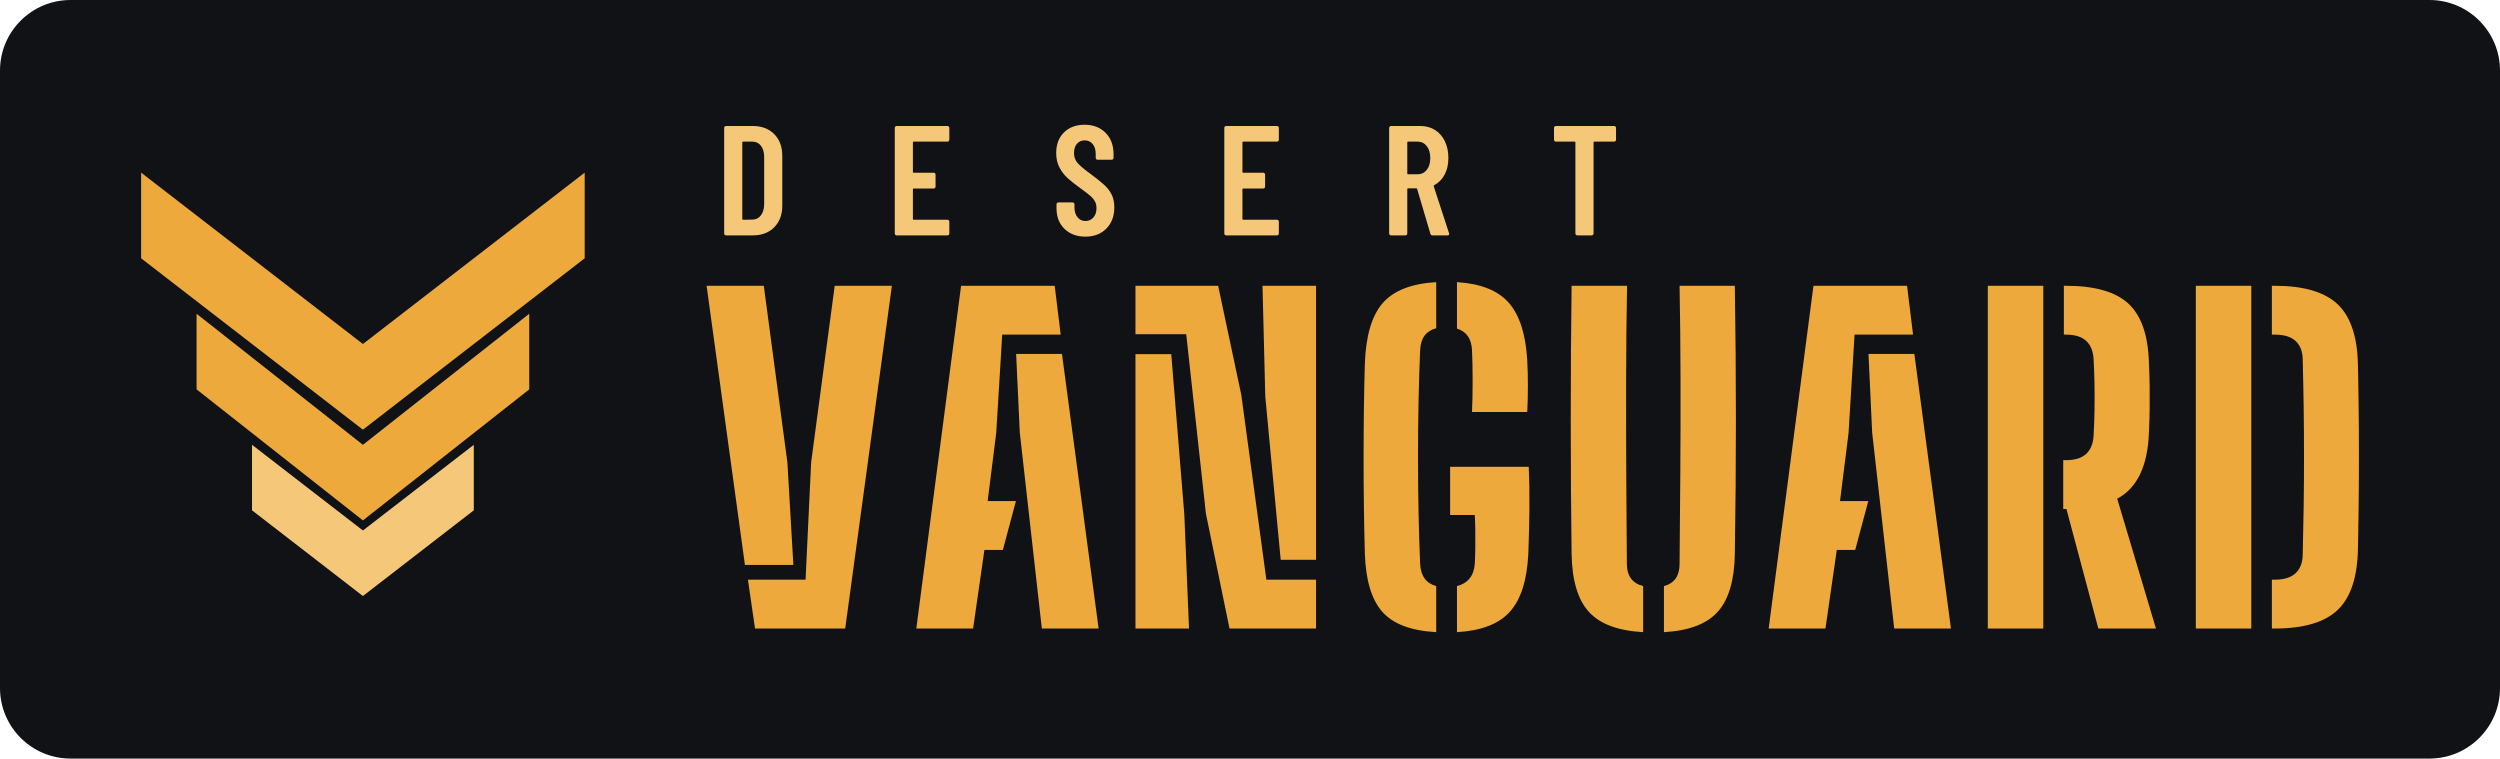
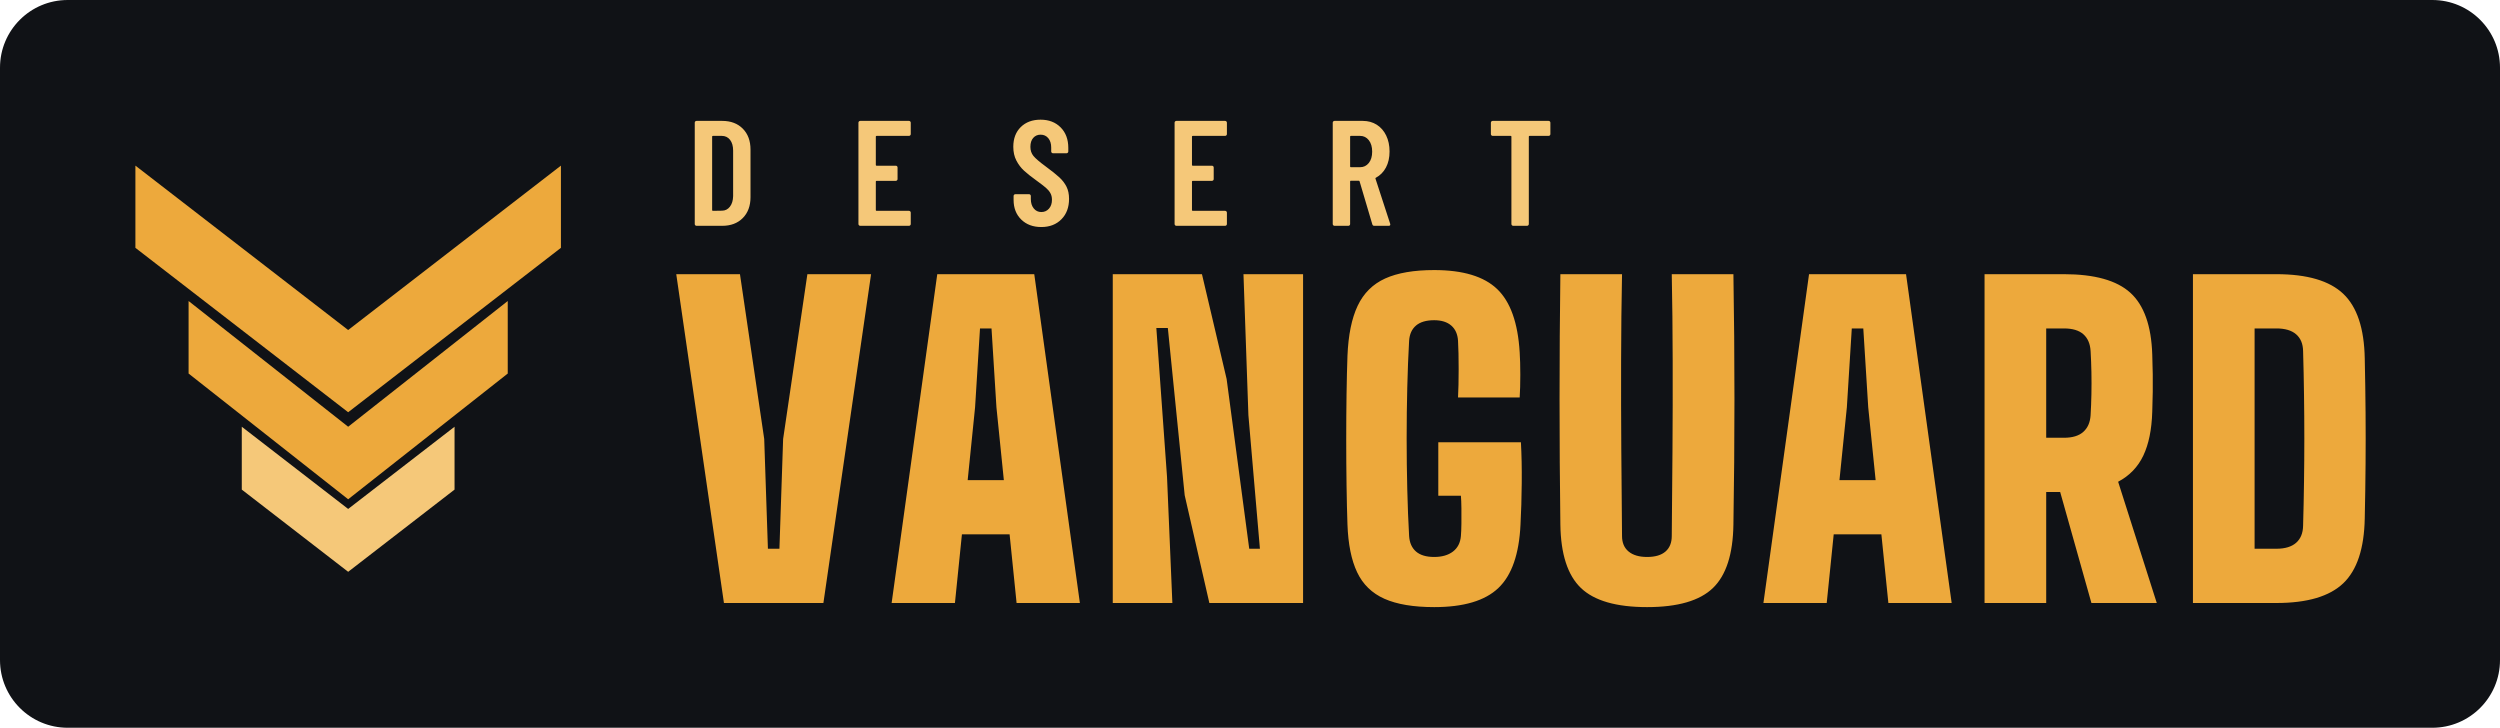
- <svg xmlns="http://www.w3.org/2000/svg" width="992" height="301" viewBox="0 0 992 301">
+ <svg xmlns="http://www.w3.org/2000/svg" width="1034" height="301" viewBox="0 0 1034 301">
  <rect width="100%" height="100%" rx="28" fill="#101216" />
  <g transform="translate(44 44)">
    <g transform="translate(0 6.5) scale(2.0)">
      <path d="M6 26L50 60L94 26V9L50 43L6 9Z" fill="#EDA93C" />
      <path d="M17 52L50 78L83 52V37L50 63L17 37Z" fill="#EDA93C" />
      <path d="M28 76L50 93L72 76V63L50 80L28 63Z" fill="#F5C879" />
    </g>
    <path d="M243.35 48.66V6.74Q243.35 6.43 243.56 6.22Q243.78 6 244.09 6H254.69Q260.03 6 263.22 9.22Q266.41 12.45 266.41 17.84V37.56Q266.41 42.95 263.22 46.18Q260.03 49.4 254.69 49.4H244.09Q243.78 49.4 243.56 49.18Q243.35 48.97 243.35 48.66ZM250.85 43.2 254.57 43.14Q256.62 43.14 257.89 41.49Q259.16 39.85 259.22 37.12V18.28Q259.22 15.49 257.95 13.84Q256.68 12.2 254.51 12.2H250.85Q250.54 12.2 250.54 12.51V42.89Q250.54 43.2 250.85 43.2ZM331.95 12.2H318.55Q318.24 12.2 318.24 12.51V24.23Q318.24 24.54 318.55 24.54H326.49Q326.8 24.54 327.02 24.75Q327.23 24.97 327.23 25.28V30.06Q327.23 30.37 327.02 30.58Q326.8 30.8 326.49 30.8H318.55Q318.24 30.8 318.24 31.11V42.89Q318.24 43.2 318.55 43.2H331.95Q332.26 43.2 332.47 43.42Q332.69 43.63 332.69 43.94V48.66Q332.69 48.97 332.47 49.18Q332.26 49.4 331.95 49.4H311.8Q311.49 49.4 311.27 49.18Q311.05 48.97 311.05 48.66V6.74Q311.05 6.43 311.27 6.22Q311.49 6 311.8 6H331.95Q332.26 6 332.47 6.22Q332.69 6.43 332.69 6.74V11.46Q332.69 11.77 332.47 11.98Q332.26 12.2 331.95 12.2ZM375.22 38.67V37.06Q375.22 36.75 375.44 36.53Q375.66 36.32 375.97 36.32H381.61Q381.92 36.32 382.13 36.53Q382.35 36.75 382.35 37.06V38.3Q382.35 40.72 383.56 42.21Q384.77 43.7 386.69 43.7Q388.61 43.7 389.85 42.3Q391.09 40.91 391.09 38.61Q391.09 37 390.41 35.82Q389.73 34.64 388.49 33.59Q387.25 32.54 384.52 30.55Q381.42 28.32 379.53 26.58Q377.64 24.85 376.37 22.4Q375.1 19.95 375.1 16.73Q375.1 11.58 378.2 8.54Q381.3 5.5 386.38 5.5Q391.53 5.5 394.69 8.7Q397.85 11.89 397.85 17.16V18.65Q397.85 18.96 397.63 19.17Q397.42 19.39 397.11 19.39H391.53Q391.22 19.39 391 19.17Q390.78 18.96 390.78 18.65V17.04Q390.78 14.62 389.58 13.16Q388.37 11.7 386.38 11.7Q384.52 11.7 383.34 13.04Q382.17 14.37 382.17 16.73Q382.17 18.96 383.44 20.51Q384.71 22.06 388.43 24.79Q392.21 27.58 394.13 29.34Q396.05 31.11 397.11 33.22Q398.16 35.33 398.16 38.24Q398.16 43.51 395 46.7Q391.84 49.9 386.69 49.9Q381.55 49.9 378.38 46.8Q375.22 43.7 375.22 38.67ZM462.7 12.2H449.31Q449 12.2 449 12.51V24.23Q449 24.54 449.31 24.54H457.25Q457.56 24.54 457.78 24.75Q457.99 24.97 457.99 25.28V30.06Q457.99 30.37 457.78 30.58Q457.56 30.8 457.25 30.8H449.31Q449 30.8 449 31.11V42.89Q449 43.2 449.31 43.2H462.7Q463.01 43.2 463.23 43.42Q463.45 43.63 463.45 43.94V48.66Q463.45 48.97 463.23 49.18Q463.01 49.4 462.7 49.4H442.55Q442.24 49.4 442.03 49.18Q441.81 48.97 441.81 48.66V6.74Q441.81 6.43 442.03 6.22Q442.24 6 442.55 6H462.7Q463.01 6 463.23 6.22Q463.45 6.43 463.45 6.74V11.46Q463.45 11.77 463.23 11.98Q463.01 12.2 462.7 12.2ZM523.59 48.78 518.32 30.99Q518.19 30.74 518.01 30.74H514.72Q514.41 30.74 514.41 31.05V48.66Q514.41 48.97 514.2 49.18Q513.98 49.4 513.67 49.4H507.96Q507.65 49.4 507.44 49.18Q507.22 48.97 507.22 48.66V6.74Q507.22 6.43 507.44 6.22Q507.65 6 507.96 6H519.62Q522.91 6 525.42 7.58Q527.93 9.16 529.32 12.04Q530.72 14.93 530.72 18.65Q530.72 22.49 529.23 25.28Q527.74 28.07 525.08 29.5Q524.83 29.56 524.89 29.87L530.97 48.53Q531.03 48.66 531.03 48.84Q531.03 49.4 530.35 49.4H524.39Q523.77 49.4 523.59 48.78ZM514.41 12.51V24.85Q514.41 25.16 514.72 25.16H518.5Q520.74 25.16 522.13 23.42Q523.53 21.69 523.53 18.71Q523.53 15.73 522.13 13.97Q520.74 12.2 518.5 12.2H514.72Q514.41 12.2 514.41 12.51ZM597.24 6.74V11.46Q597.24 11.77 597.03 11.98Q596.81 12.2 596.5 12.2H588.63Q588.32 12.2 588.32 12.51V48.66Q588.32 48.97 588.1 49.18Q587.88 49.4 587.57 49.4H581.87Q581.56 49.4 581.34 49.18Q581.12 48.97 581.12 48.66V12.51Q581.12 12.2 580.81 12.2H573.37Q573.06 12.2 572.85 11.98Q572.63 11.77 572.63 11.46V6.74Q572.63 6.43 572.85 6.22Q573.06 6 573.37 6H596.5Q596.81 6 597.03 6.22Q597.24 6.43 597.24 6.74Z" fill="#F5C879" />
-     <path d="M236.38 69.4H259.07L268.43 139.44L270.81 180.16H251.59ZM252.78 186.02H275.65L277.86 139.44L287.21 69.4H309.9L291.38 205.4H255.59ZM319.59 205.4 337.36 69.4H374.5L376.88 88.78H353.68L351.3 127.8L347.9 154.82H359.12L353.94 174.21H346.62L342.12 205.4ZM369.4 205.4 360.65 127.62 359.2 96.43H377.39L391.93 205.4ZM443.87 205.4 434.51 159.84 426.69 88.61H406.55V69.4H439.36L448.54 112.66L458.49 186.02H478.21V205.4ZM406.55 205.4V96.52H420.75L425.93 160.01L427.8 205.4ZM464.18 178.12 458.06 113.34 456.96 69.4H478.21V178.12ZM525.89 206.84Q510.84 206 504.47 198.73Q498.09 191.46 497.58 175.74Q497.33 167.49 497.2 157.72Q497.07 147.94 497.07 137.78Q497.07 127.62 497.2 117.94Q497.33 108.25 497.58 100.17Q498.18 83.68 504.68 76.24Q511.19 68.81 525.89 67.95V86.23Q522.83 87.08 521.26 89.2Q519.68 91.33 519.51 94.9Q519.09 104.67 518.88 115.47Q518.66 126.27 518.66 137.36Q518.66 148.45 518.88 159.2Q519.09 169.96 519.51 179.73Q519.68 183.3 521.26 185.51Q522.83 187.72 525.89 188.57ZM534.13 206.84V188.57Q537.37 187.72 539.15 185.51Q540.93 183.3 541.19 179.73Q541.36 177.09 541.4 173.57Q541.44 170.04 541.4 166.47Q541.36 162.9 541.19 160.35H531.41V141.22H562.61Q562.95 148.62 562.87 157.76Q562.78 166.9 562.44 175.74Q561.67 191.46 555.13 198.73Q548.59 206 534.13 206.84ZM540.09 119.47Q540.34 114.11 540.34 107.14Q540.34 100.17 540.09 94.9Q539.91 91.5 538.43 89.38Q536.94 87.25 534.13 86.4V67.95Q548.16 68.81 554.62 76.07Q561.08 83.34 562.01 98.89Q562.27 103.48 562.27 109.14Q562.27 114.79 562.01 119.47ZM579.61 175.82Q579.27 149.38 579.27 122.57Q579.27 95.75 579.61 69.4H601.62Q601.28 86.99 601.24 105.82Q601.2 124.65 601.29 143.44Q601.37 162.22 601.54 179.81Q601.54 183.3 603.15 185.51Q604.77 187.72 608 188.57V206.84Q592.96 206 586.41 198.73Q579.87 191.46 579.61 175.82ZM616.25 206.84V188.57Q619.39 187.72 620.92 185.51Q622.45 183.3 622.45 179.81Q622.62 162.22 622.75 143.44Q622.88 124.65 622.83 105.82Q622.79 86.99 622.45 69.4H644.38Q644.81 95.75 644.81 122.57Q644.81 149.38 644.38 175.82Q644.12 191.46 637.62 198.73Q631.12 206 616.25 206.84ZM657.81 205.4 675.58 69.4H712.72L715.1 88.78H691.89L689.51 127.8L686.12 154.82H697.34L692.15 174.21H684.84L680.34 205.4ZM707.62 205.4 698.87 127.62 697.42 96.43H715.61L730.14 205.4ZM788.62 205.4 775.96 157.97H774.69V138.59H775.71Q781.15 138.59 783.82 136.08Q786.5 133.57 786.75 128.73Q787.01 123.97 787.1 118.83Q787.18 113.69 787.1 108.54Q787.01 103.4 786.75 98.64Q786.5 93.8 783.82 91.29Q781.15 88.78 775.71 88.78H774.94V69.4H775.71Q792.88 69.4 800.53 76.45Q808.18 83.51 808.69 99.75Q808.94 105.19 808.98 109.56Q809.03 113.94 808.98 118.23Q808.94 122.53 808.69 127.62Q808.01 147.51 796.11 153.89L811.49 205.4ZM744.76 205.4V69.4H766.78V205.4ZM827.3 205.4V69.4H849.32V205.4ZM857.48 205.4V186.02H858.58Q864.11 186.02 866.87 183.47Q869.63 180.92 869.72 176.07Q869.97 166.3 870.1 156.65Q870.23 147 870.23 137.31Q870.23 127.62 870.1 117.94Q869.97 108.25 869.72 98.64Q869.63 93.8 866.87 91.29Q864.11 88.78 858.66 88.78H857.48V69.4H858.66Q875.92 69.4 883.65 76.8Q891.39 84.19 891.64 101.19Q891.9 114.11 891.99 125.71Q892.07 137.31 891.99 148.92Q891.9 160.52 891.64 173.44Q891.39 190.53 883.65 197.96Q875.92 205.4 858.58 205.4Z" fill="#EDA93C" />
+     <path d="M255.42 205.4 235.7 69.4H262.05L272.08 137.57L273.61 182.96H278.37L279.9 137.57L289.93 69.4H316.28L296.56 205.4ZM324.78 205.4 343.65 69.4H383.77L402.64 205.4H376.46L373.57 177.01H353.85L350.96 205.4ZM356.23 154.57H371.19L368.13 124.48L366.09 91.84H361.33L359.29 124.48ZM416.24 205.4V69.4H453.13L463.33 112.75L472.68 182.96H477.1L472.34 127.71L470.3 69.4H494.95V205.4H456.19L445.99 160.86L439.02 91.67H434.26L438.68 153.21L440.89 205.4ZM549.18 207.1Q536.35 207.1 528.61 203.66Q520.88 200.22 517.31 192.69Q513.74 185.17 513.31 172.93Q513.06 165.79 512.93 156.65Q512.8 147.51 512.8 137.82Q512.8 128.13 512.93 119.12Q513.06 110.11 513.31 103.23Q513.82 90.31 517.52 82.49Q521.22 74.67 528.91 71.18Q536.6 67.7 549.18 67.7Q567.03 67.7 575.23 75.56Q583.44 83.42 584.54 101.7Q584.8 105.61 584.8 111.01Q584.8 116.41 584.54 120.4H559.04Q559.3 115.64 559.3 108.63Q559.3 101.61 559.04 96.94Q558.79 92.86 556.24 90.65Q553.69 88.44 549.18 88.44Q544.25 88.44 541.66 90.65Q539.07 92.86 538.81 96.94Q538.3 105.86 538.05 116.19Q537.79 126.52 537.79 137.31Q537.79 148.11 538.05 158.44Q538.3 168.76 538.81 177.69Q539.07 181.86 541.66 184.11Q544.25 186.36 549.18 186.36Q554.02 186.36 556.96 184.11Q559.89 181.86 560.23 177.69Q560.4 175.74 560.44 172.55Q560.49 169.36 560.44 166.17Q560.4 162.99 560.23 161.03H550.88V138.93H585.05Q585.48 146.66 585.39 155.89Q585.31 165.11 584.88 172.93Q584.03 191.29 575.74 199.19Q567.46 207.1 549.18 207.1ZM637.24 207.1Q618.12 207.1 609.87 199.19Q601.62 191.29 601.37 172.93Q601.03 147.26 601.03 121.12Q601.03 94.98 601.37 69.4H626.87Q626.53 86.48 626.49 105.02Q626.44 123.55 626.57 142.08Q626.7 160.61 626.87 177.69Q626.87 181.86 629.59 184.11Q632.31 186.36 637.24 186.36Q642.25 186.36 644.85 184.11Q647.44 181.86 647.44 177.69Q647.61 160.61 647.74 142.08Q647.87 123.55 647.82 105.02Q647.78 86.48 647.44 69.4H672.94Q673.37 94.98 673.37 121.12Q673.37 147.26 672.94 172.93Q672.68 191.29 664.48 199.19Q656.28 207.1 637.24 207.1ZM685.35 205.4 704.22 69.4H744.34L763.21 205.4H737.03L734.14 177.01H714.42L711.53 205.4ZM716.8 154.57H731.76L728.7 124.48L726.66 91.84H721.9L719.86 124.48ZM776.81 205.4V69.4H809.62Q828.66 69.4 837.12 77.09Q845.58 84.78 846.17 102.55Q846.34 107.31 846.38 110.88Q846.42 114.45 846.38 118.02Q846.34 121.59 846.17 126.35Q845.83 137.4 842.47 144.45Q839.12 151.51 832.06 155.25L848.04 205.4H821.01L808.09 159.5H802.31V205.4ZM802.31 137.06H809.62Q814.98 137.06 817.69 134.59Q820.41 132.13 820.67 127.71Q820.92 123.55 821.01 119Q821.1 114.45 821.01 109.9Q820.92 105.36 820.67 101.19Q820.41 96.69 817.69 94.26Q814.98 91.84 809.62 91.84H802.31ZM863 205.4V69.4H897.51Q916.63 69.4 925.18 77.52Q933.72 85.63 934.06 104.25Q934.32 116.06 934.4 126.69Q934.49 137.31 934.4 147.94Q934.32 158.56 934.06 170.38Q933.72 189.08 925.18 197.24Q916.63 205.4 897.51 205.4ZM888.5 182.96H897.51Q902.87 182.96 905.67 180.5Q908.48 178.03 908.56 173.44Q908.82 164.34 908.94 155.33Q909.07 146.32 909.07 137.31Q909.07 128.31 908.94 119.25Q908.82 110.2 908.56 101.19Q908.48 96.69 905.67 94.26Q902.87 91.84 897.51 91.84H888.5Z" fill="#EDA93C" />
  </g>
</svg>
